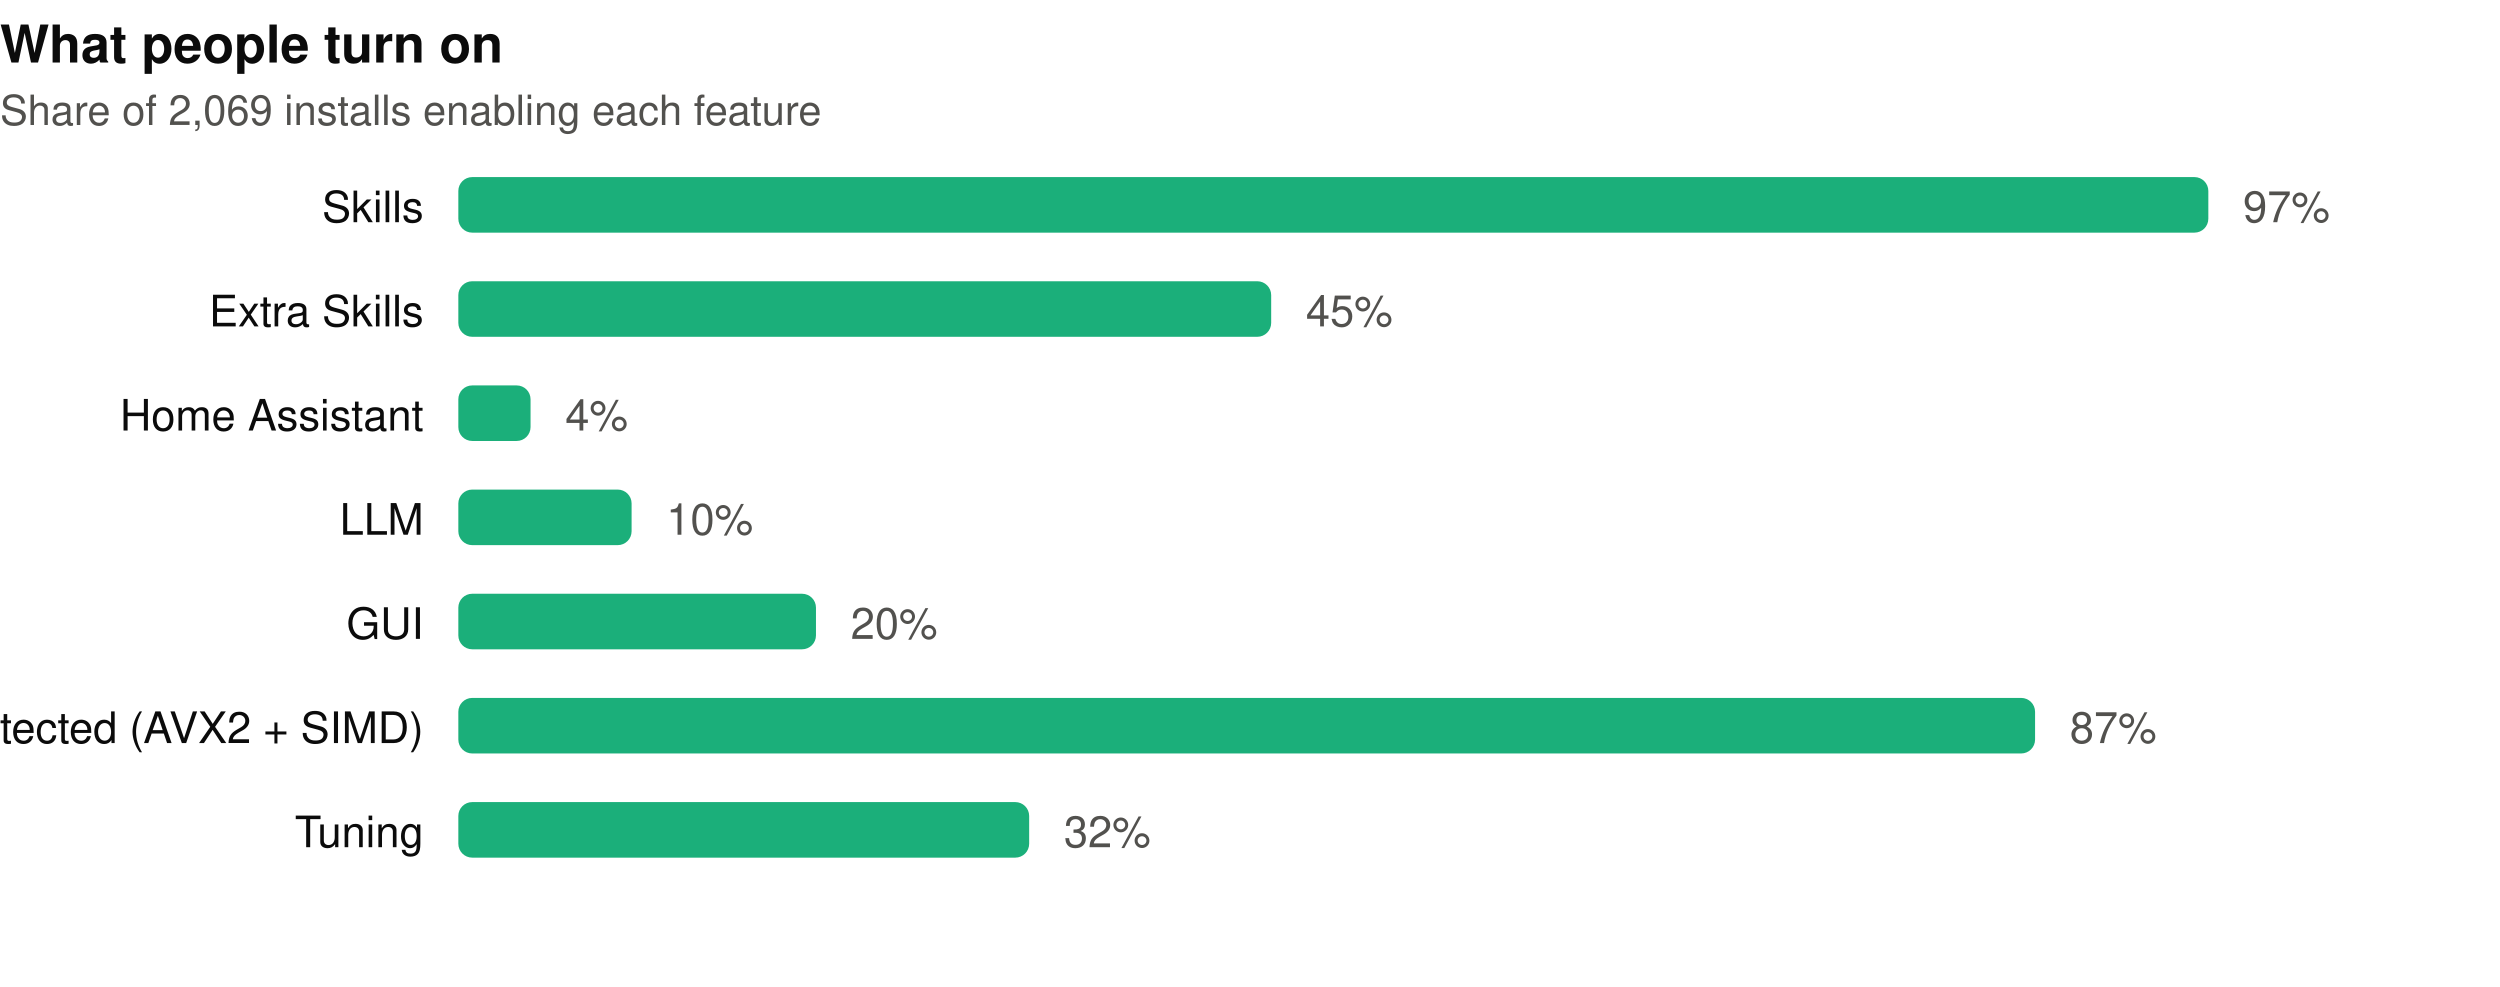
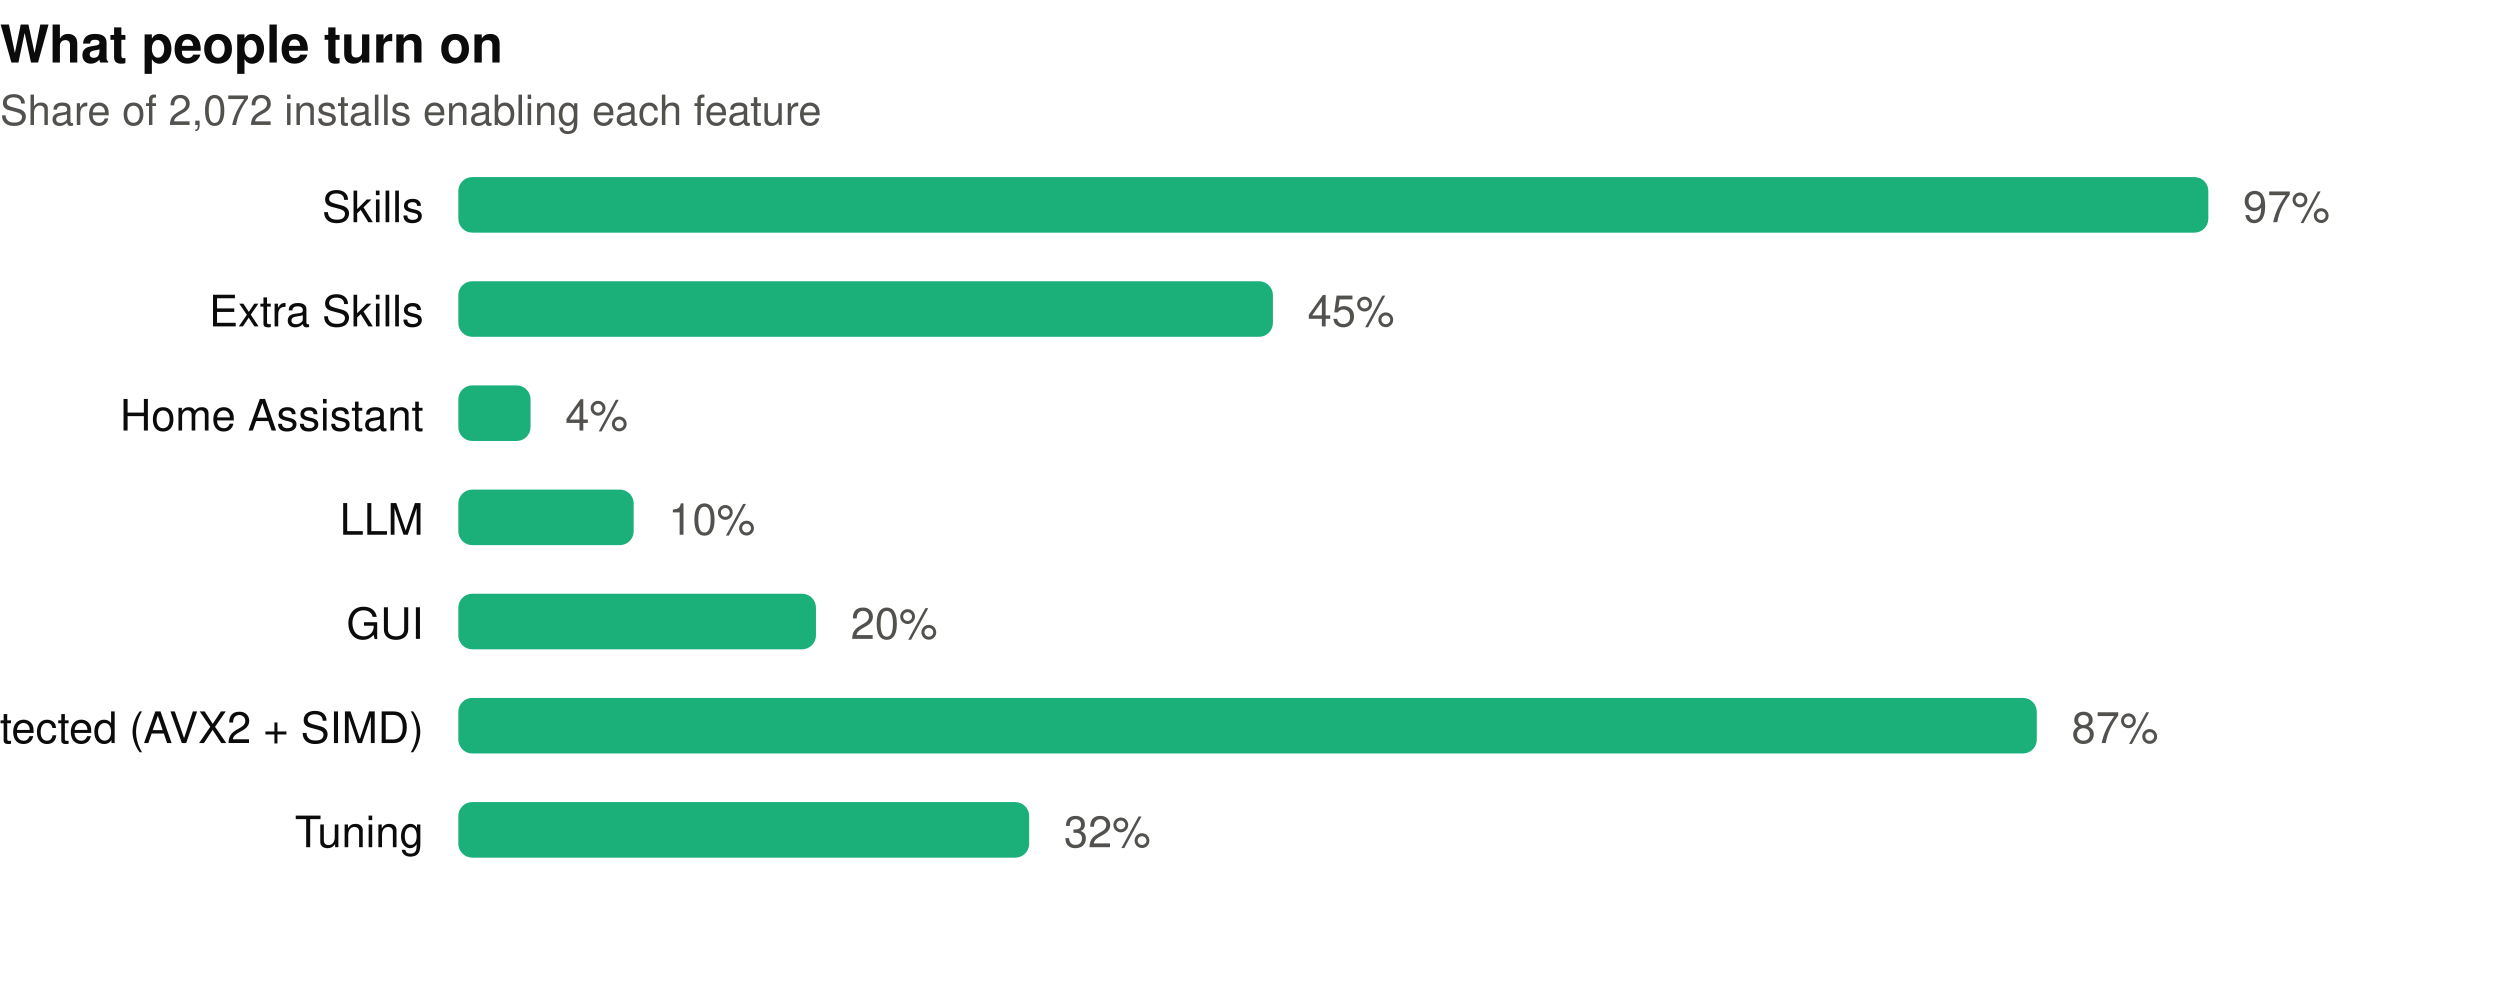
- <svg xmlns="http://www.w3.org/2000/svg" width="720" height="284" viewBox="0 0 720 284" role="img" aria-label="What people turn on. Share of 2,069 installs enabling each feature">
+ <svg xmlns="http://www.w3.org/2000/svg" width="720" height="284" viewBox="0 0 720 284" role="img" aria-label="What people turn on. Share of 2,072 installs enabling each feature">
  <text x="0" y="18" font-family="ui-sans-serif,-apple-system,BlinkMacSystemFont,'Segoe UI',Helvetica,Arial,sans-serif" font-size="15" font-weight="600" fill="#0b0b0b">What people turn on</text>
-   <text x="0" y="36" font-family="ui-sans-serif,-apple-system,BlinkMacSystemFont,'Segoe UI',Helvetica,Arial,sans-serif" font-size="12" fill="#52514e">Share of 2,069 installs enabling each feature</text>
+   <text x="0" y="36" font-family="ui-sans-serif,-apple-system,BlinkMacSystemFont,'Segoe UI',Helvetica,Arial,sans-serif" font-size="12" fill="#52514e">Share of 2,072 installs enabling each feature</text>
  <text x="122" y="64.0" text-anchor="end" font-family="ui-sans-serif,-apple-system,BlinkMacSystemFont,'Segoe UI',Helvetica,Arial,sans-serif" font-size="12.5" fill="#0b0b0b">Skills</text>
  <rect x="132" y="51.0" width="504.0" height="16" rx="4" fill="#1baf7a" />
  <text x="646.0" y="64.0" font-family="ui-sans-serif,-apple-system,BlinkMacSystemFont,'Segoe UI',Helvetica,Arial,sans-serif" font-size="12.5" fill="#52514e">97%</text>
  <text x="122" y="94.0" text-anchor="end" font-family="ui-sans-serif,-apple-system,BlinkMacSystemFont,'Segoe UI',Helvetica,Arial,sans-serif" font-size="12.5" fill="#0b0b0b">Extra Skills</text>
-   <rect x="132" y="81.0" width="234.1" height="16" rx="4" fill="#1baf7a" />
-   <text x="376.1" y="94.0" font-family="ui-sans-serif,-apple-system,BlinkMacSystemFont,'Segoe UI',Helvetica,Arial,sans-serif" font-size="12.5" fill="#52514e">45%</text>
+   <rect x="132" y="81.0" width="234.6" height="16" rx="4" fill="#1baf7a" />
+   <text x="376.6" y="94.0" font-family="ui-sans-serif,-apple-system,BlinkMacSystemFont,'Segoe UI',Helvetica,Arial,sans-serif" font-size="12.5" fill="#52514e">45%</text>
  <text x="122" y="124.0" text-anchor="end" font-family="ui-sans-serif,-apple-system,BlinkMacSystemFont,'Segoe UI',Helvetica,Arial,sans-serif" font-size="12.5" fill="#0b0b0b">Home Assistant</text>
  <rect x="132" y="111.0" width="20.8" height="16" rx="4" fill="#1baf7a" />
  <text x="162.8" y="124.0" font-family="ui-sans-serif,-apple-system,BlinkMacSystemFont,'Segoe UI',Helvetica,Arial,sans-serif" font-size="12.5" fill="#52514e">4%</text>
  <text x="122" y="154.0" text-anchor="end" font-family="ui-sans-serif,-apple-system,BlinkMacSystemFont,'Segoe UI',Helvetica,Arial,sans-serif" font-size="12.5" fill="#0b0b0b">LLM</text>
-   <rect x="132" y="141.0" width="49.9" height="16" rx="4" fill="#1baf7a" />
-   <text x="191.9" y="154.0" font-family="ui-sans-serif,-apple-system,BlinkMacSystemFont,'Segoe UI',Helvetica,Arial,sans-serif" font-size="12.5" fill="#52514e">10%</text>
+   <rect x="132" y="141.0" width="50.5" height="16" rx="4" fill="#1baf7a" />
+   <text x="192.5" y="154.0" font-family="ui-sans-serif,-apple-system,BlinkMacSystemFont,'Segoe UI',Helvetica,Arial,sans-serif" font-size="12.5" fill="#52514e">10%</text>
  <text x="122" y="184.0" text-anchor="end" font-family="ui-sans-serif,-apple-system,BlinkMacSystemFont,'Segoe UI',Helvetica,Arial,sans-serif" font-size="12.5" fill="#0b0b0b">GUI</text>
  <rect x="132" y="171.0" width="103.0" height="16" rx="4" fill="#1baf7a" />
  <text x="245.0" y="184.0" font-family="ui-sans-serif,-apple-system,BlinkMacSystemFont,'Segoe UI',Helvetica,Arial,sans-serif" font-size="12.5" fill="#52514e">20%</text>
  <text x="122" y="214.0" text-anchor="end" font-family="ui-sans-serif,-apple-system,BlinkMacSystemFont,'Segoe UI',Helvetica,Arial,sans-serif" font-size="12.5" fill="#0b0b0b">CPU capability detected (AVX2 + SIMD)</text>
-   <rect x="132" y="201.0" width="454.1" height="16" rx="4" fill="#1baf7a" />
-   <text x="596.1" y="214.0" font-family="ui-sans-serif,-apple-system,BlinkMacSystemFont,'Segoe UI',Helvetica,Arial,sans-serif" font-size="12.5" fill="#52514e">87%</text>
+   <rect x="132" y="201.0" width="454.6" height="16" rx="4" fill="#1baf7a" />
+   <text x="596.6" y="214.0" font-family="ui-sans-serif,-apple-system,BlinkMacSystemFont,'Segoe UI',Helvetica,Arial,sans-serif" font-size="12.5" fill="#52514e">87%</text>
  <text x="122" y="244.0" text-anchor="end" font-family="ui-sans-serif,-apple-system,BlinkMacSystemFont,'Segoe UI',Helvetica,Arial,sans-serif" font-size="12.5" fill="#0b0b0b">Tuning</text>
  <rect x="132" y="231.0" width="164.4" height="16" rx="4" fill="#1baf7a" />
  <text x="306.4" y="244.0" font-family="ui-sans-serif,-apple-system,BlinkMacSystemFont,'Segoe UI',Helvetica,Arial,sans-serif" font-size="12.5" fill="#52514e">32%</text>
</svg>
